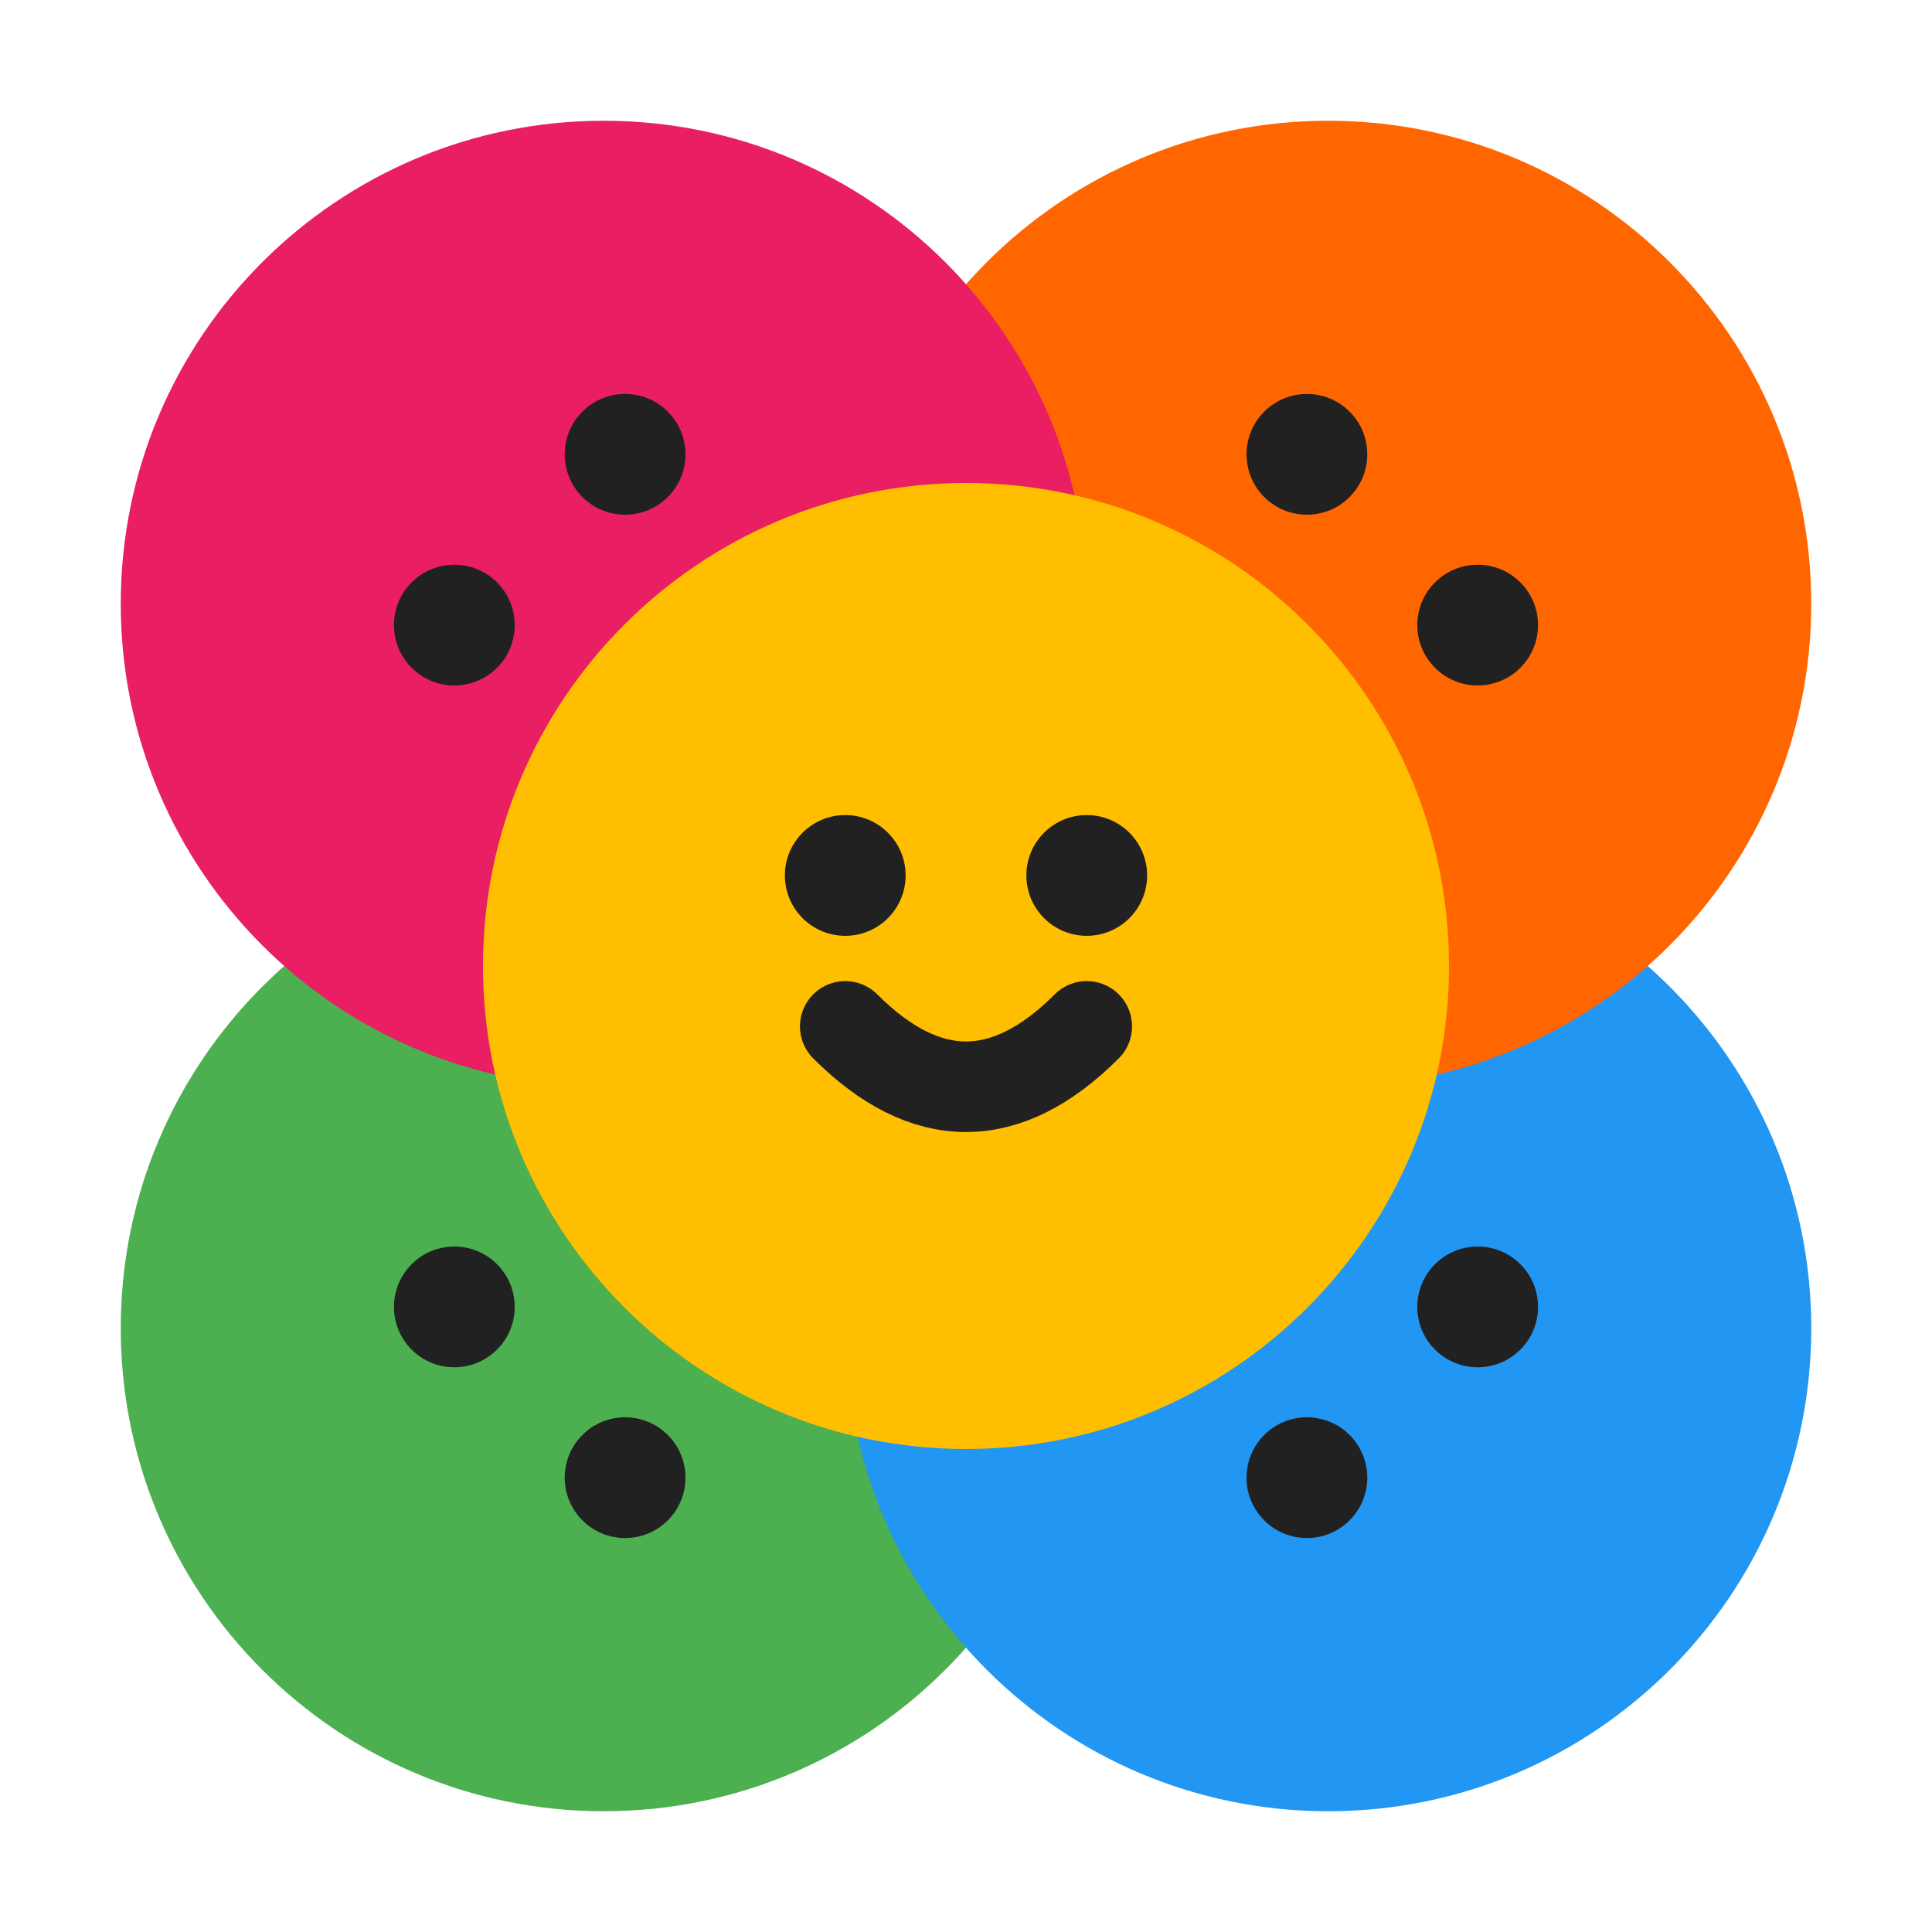
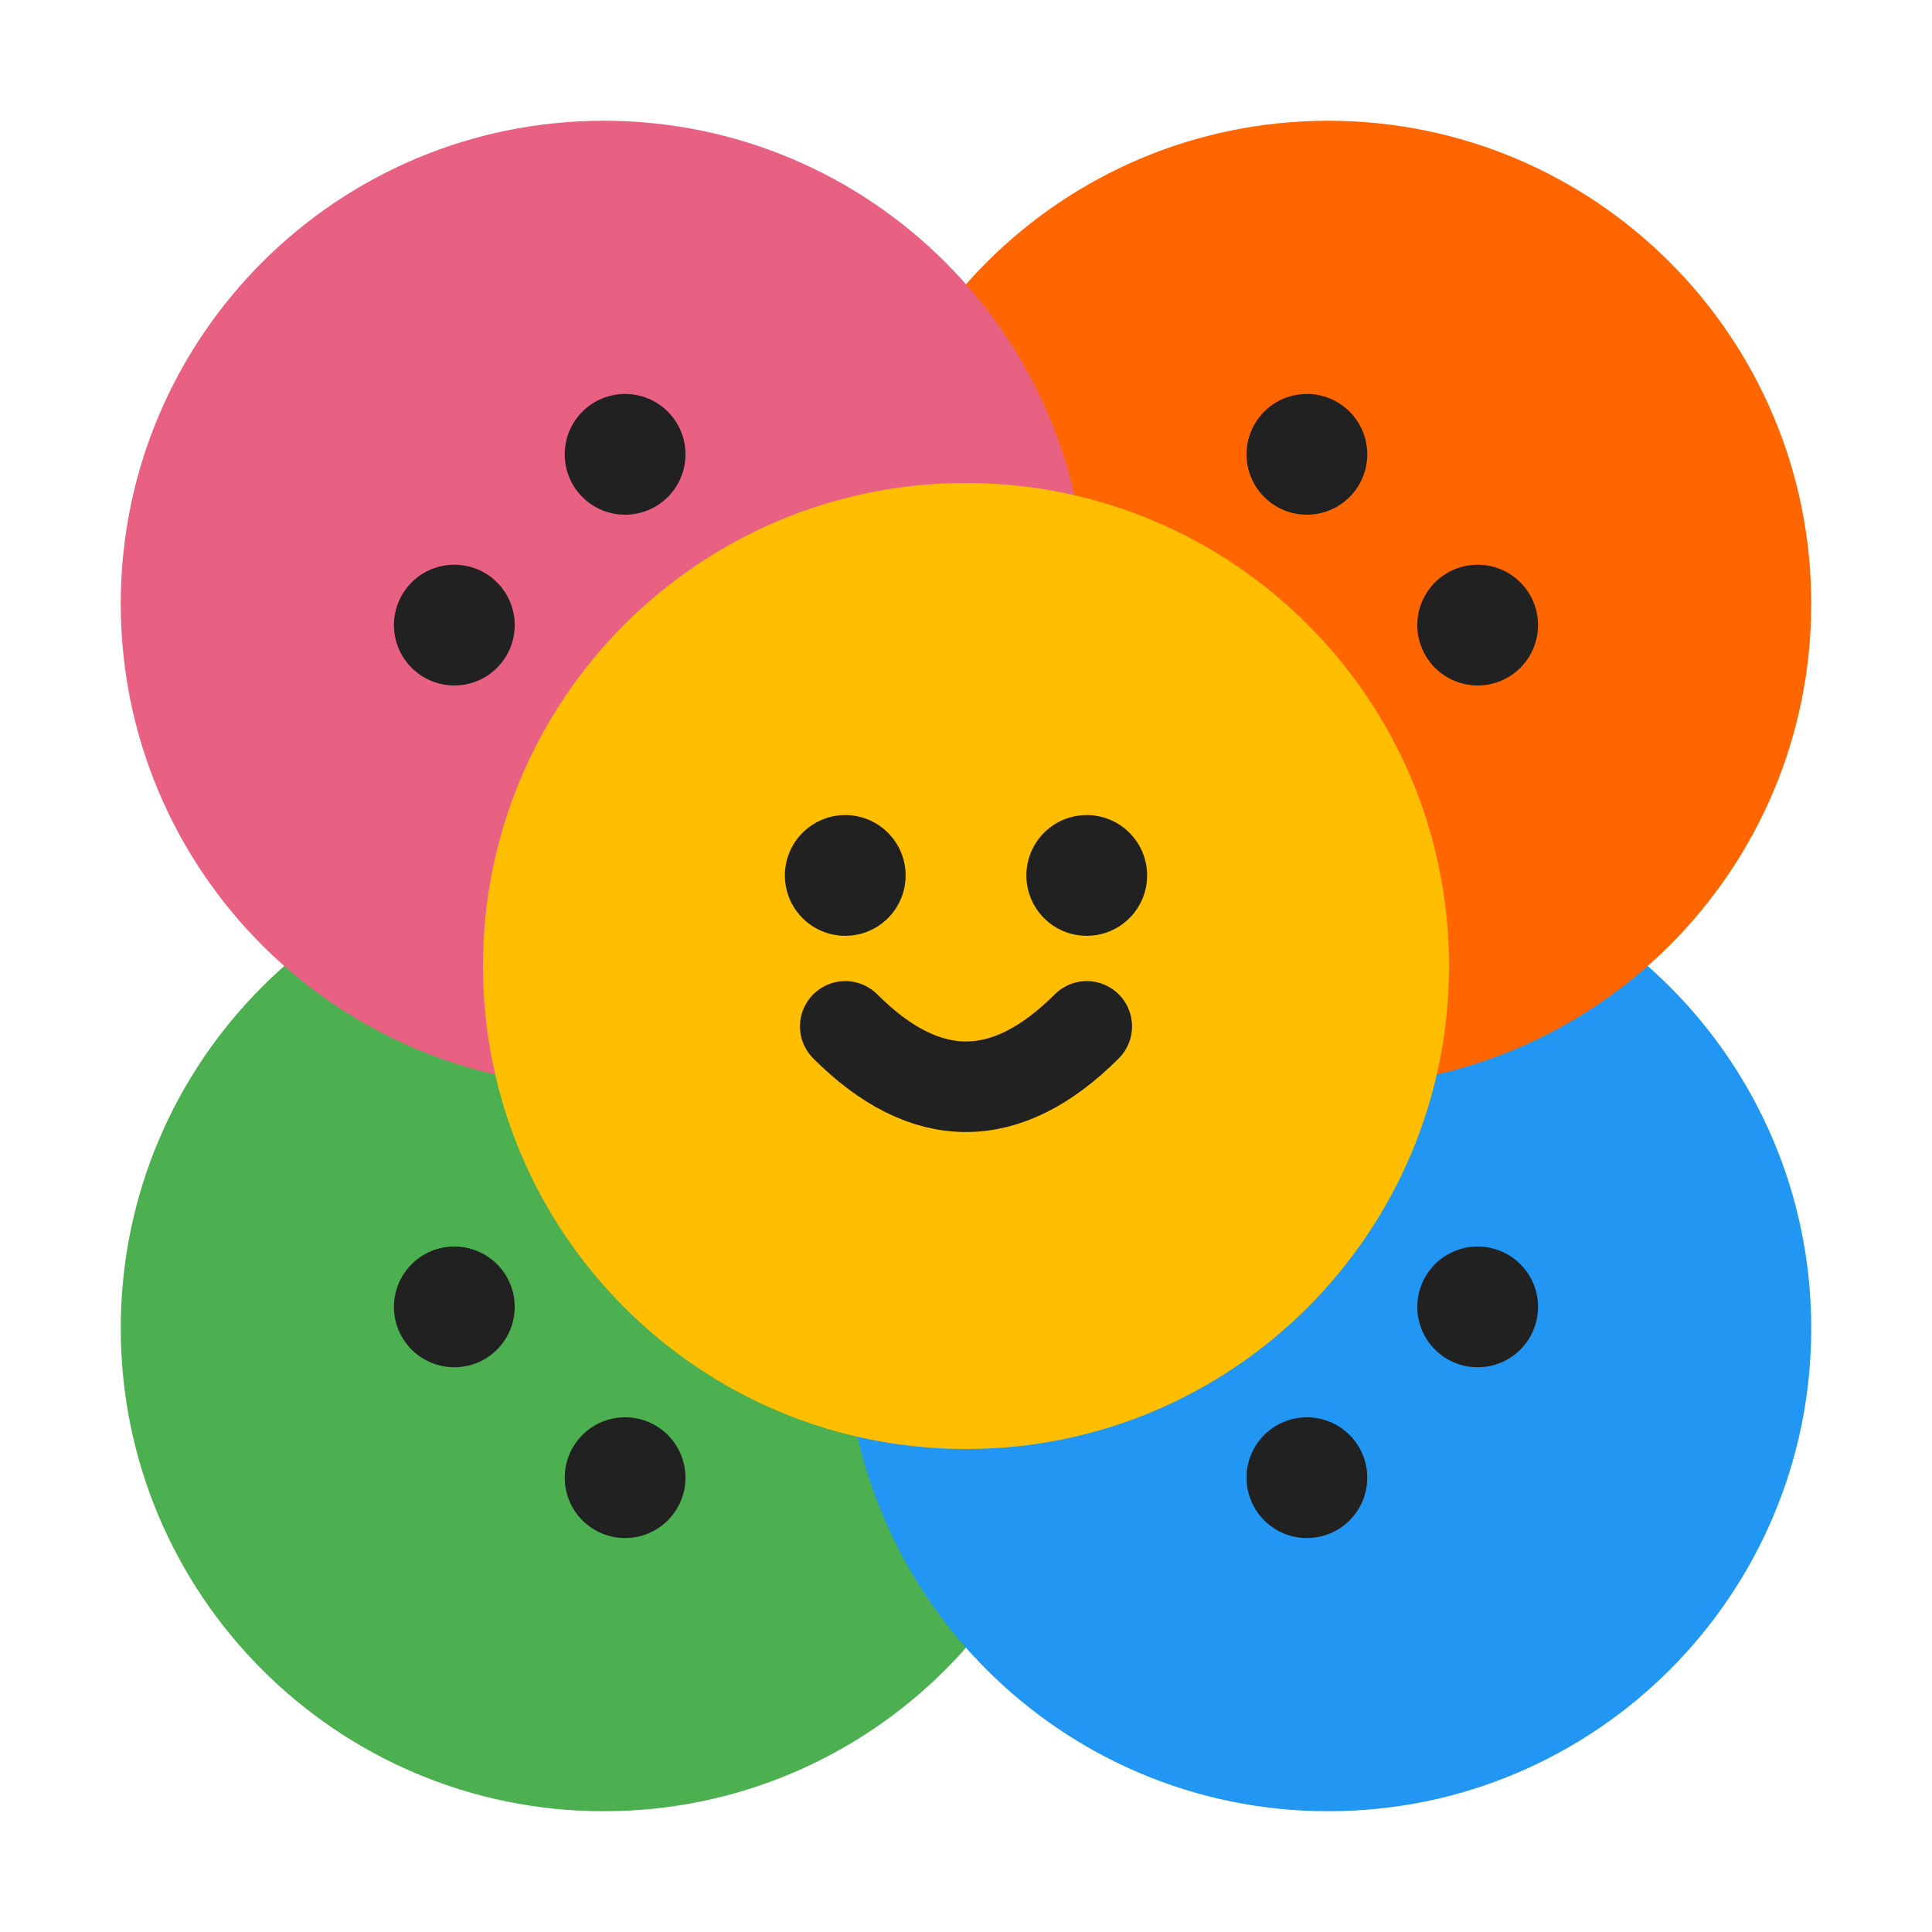
<svg xmlns="http://www.w3.org/2000/svg" width="256" height="256" viewBox="0 0 256 256">
  <circle cx="80" cy="176" r="64" fill="#4CAF50" />
  <g transform="rotate(-135 80 176)">
    <circle cx="64" cy="164" r="8" fill="#212121" />
    <circle cx="96" cy="164" r="8" fill="#212121" />
  </g>
  <circle cx="176" cy="176" r="64" fill="#2196F3" />
  <g transform="rotate(135 176 176)">
    <circle cx="160" cy="164" r="8" fill="#212121" />
    <circle cx="192" cy="164" r="8" fill="#212121" />
  </g>
  <circle cx="176" cy="80" r="64" fill="#FF6600" />
  <g transform="rotate(45 176 80)">
    <circle cx="160" cy="68" r="8" fill="#212121" />
    <circle cx="192" cy="68" r="8" fill="#212121" />
  </g>
-   <circle cx="80" cy="80" r="64" fill="#E91E63" />
+   <circle cx="80" cy="80" r="64" fill="#E86082" />
  <g transform="rotate(-45 80 80)">
    <circle cx="64" cy="68" r="8" fill="#212121" />
    <circle cx="96" cy="68" r="8" fill="#212121" />
  </g>
  <circle cx="128" cy="128" r="64" fill="#FFBF00" />
  <circle cx="112" cy="116" r="8" fill="#212121" />
  <circle cx="144" cy="116" r="8" fill="#212121" />
  <path d="M 112 136 Q 128 152 144 136" stroke="#212121" stroke-width="12" stroke-linecap="round" fill="none" />
</svg>
